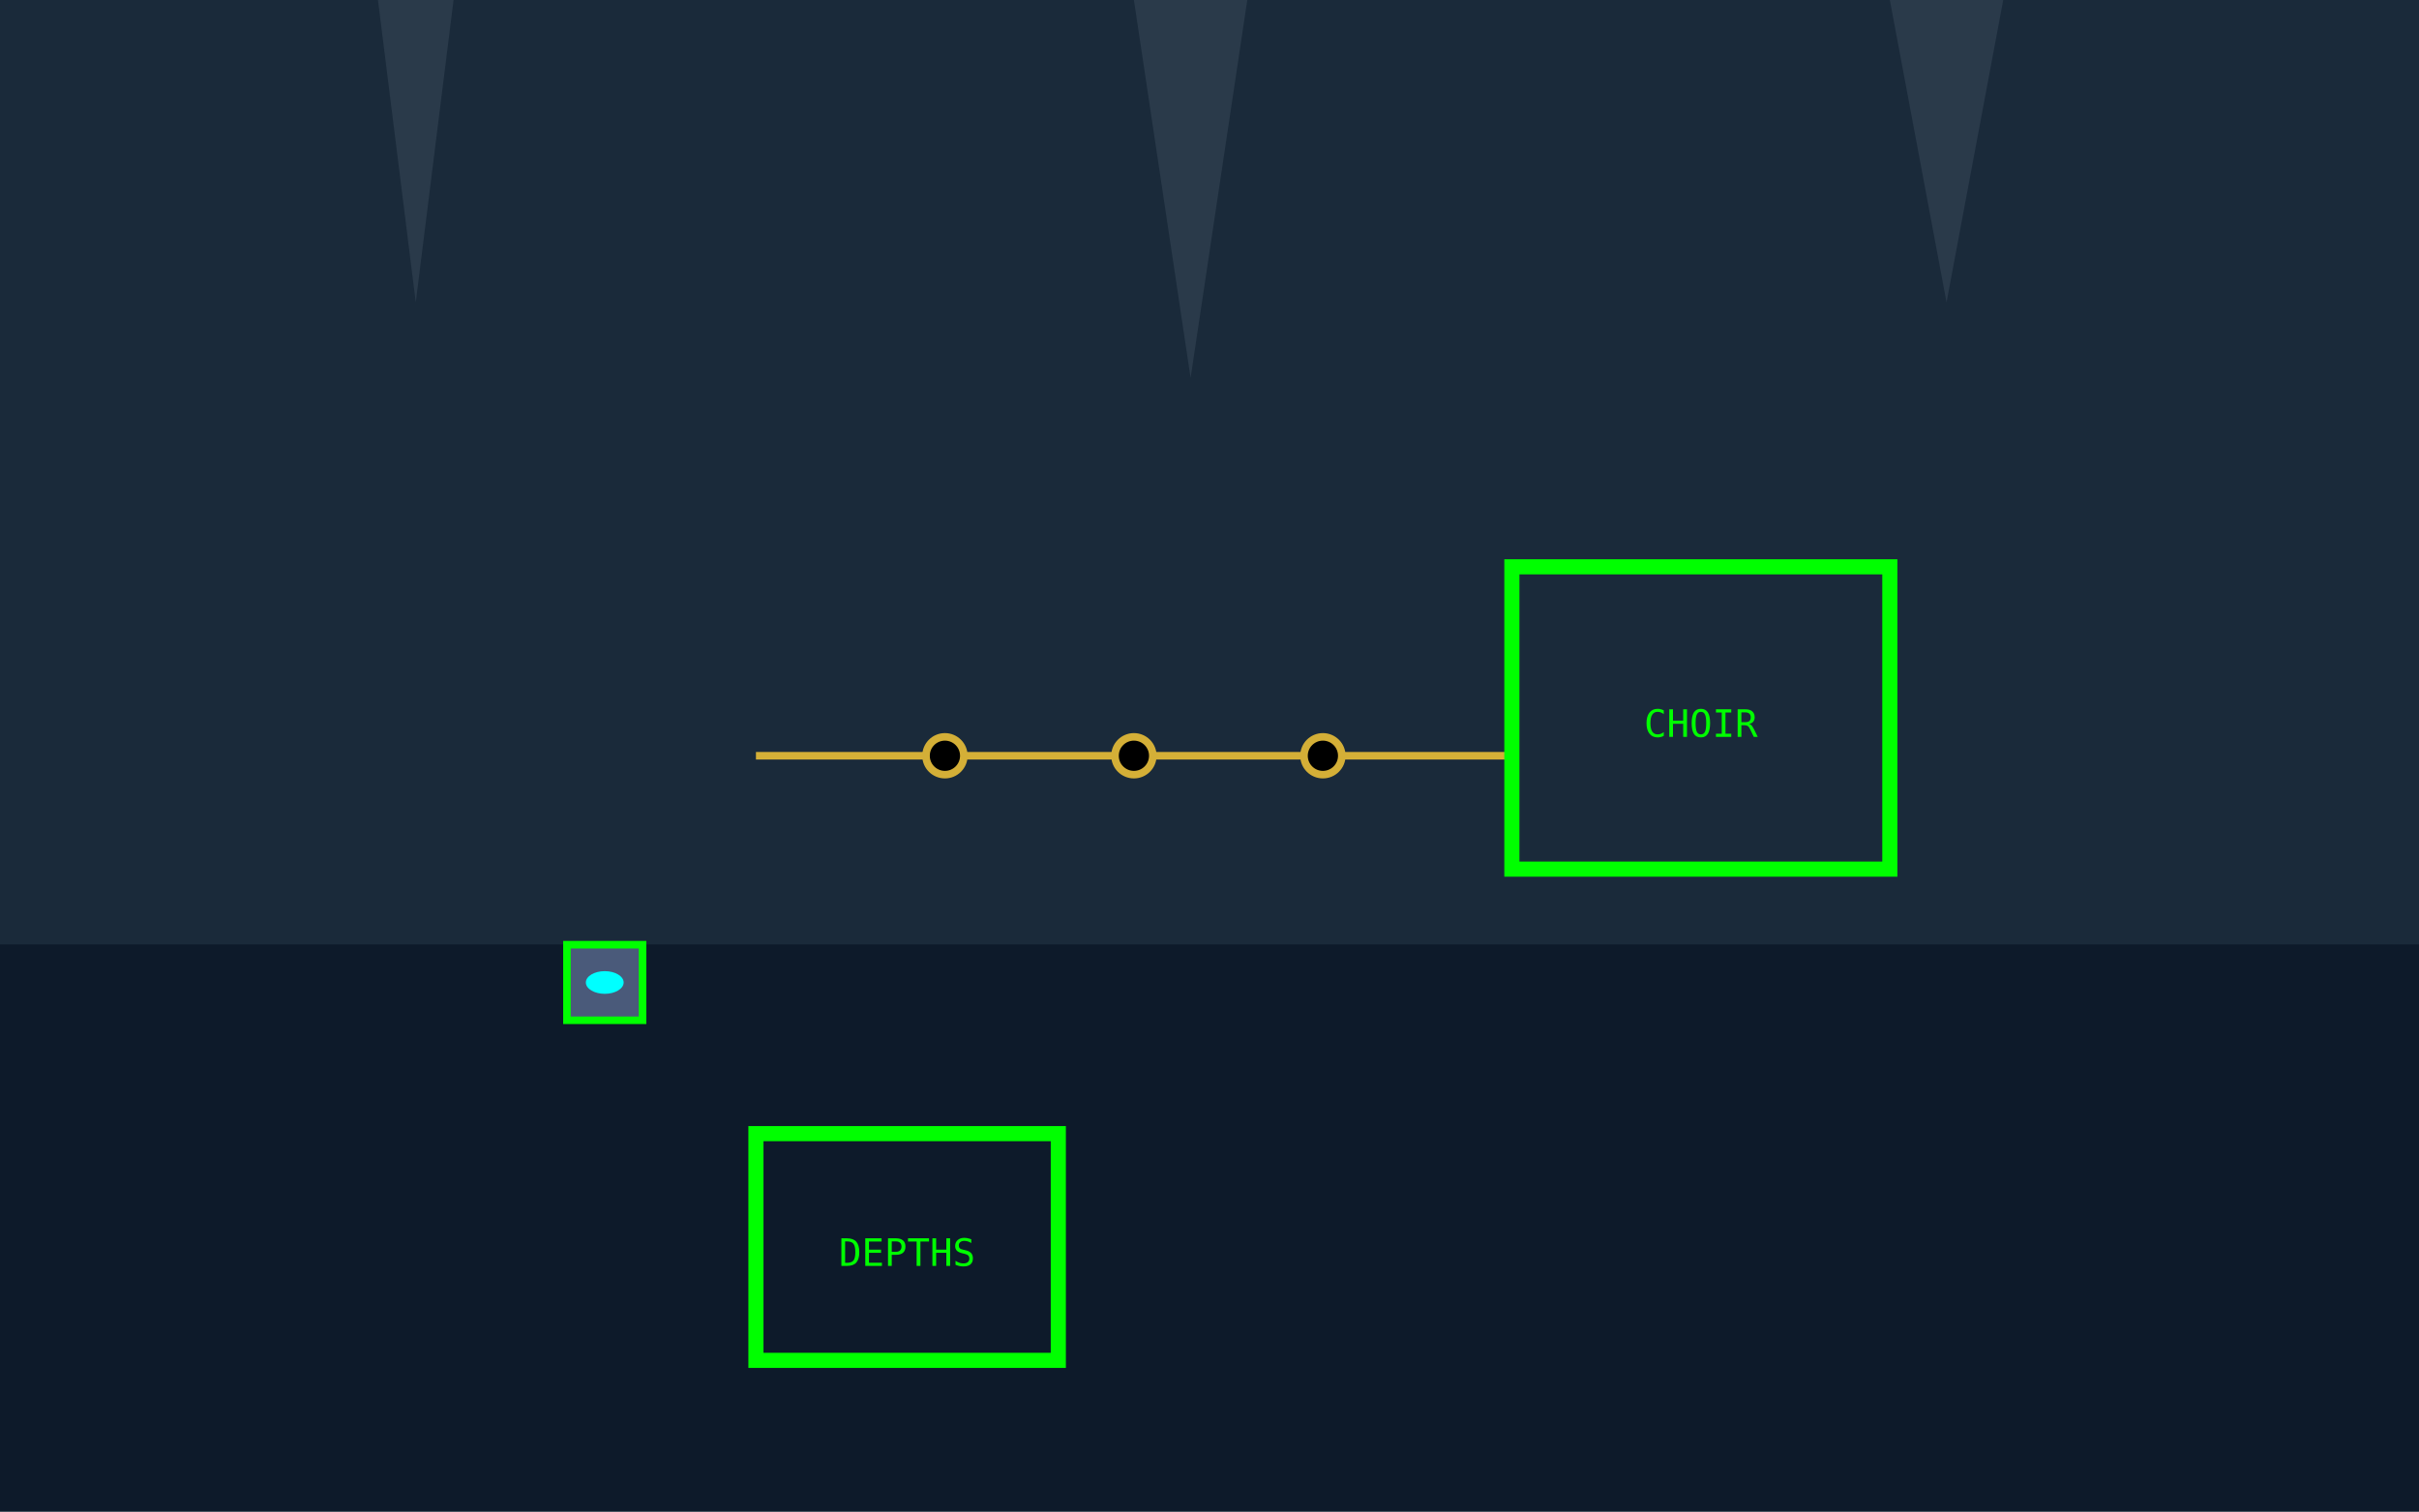
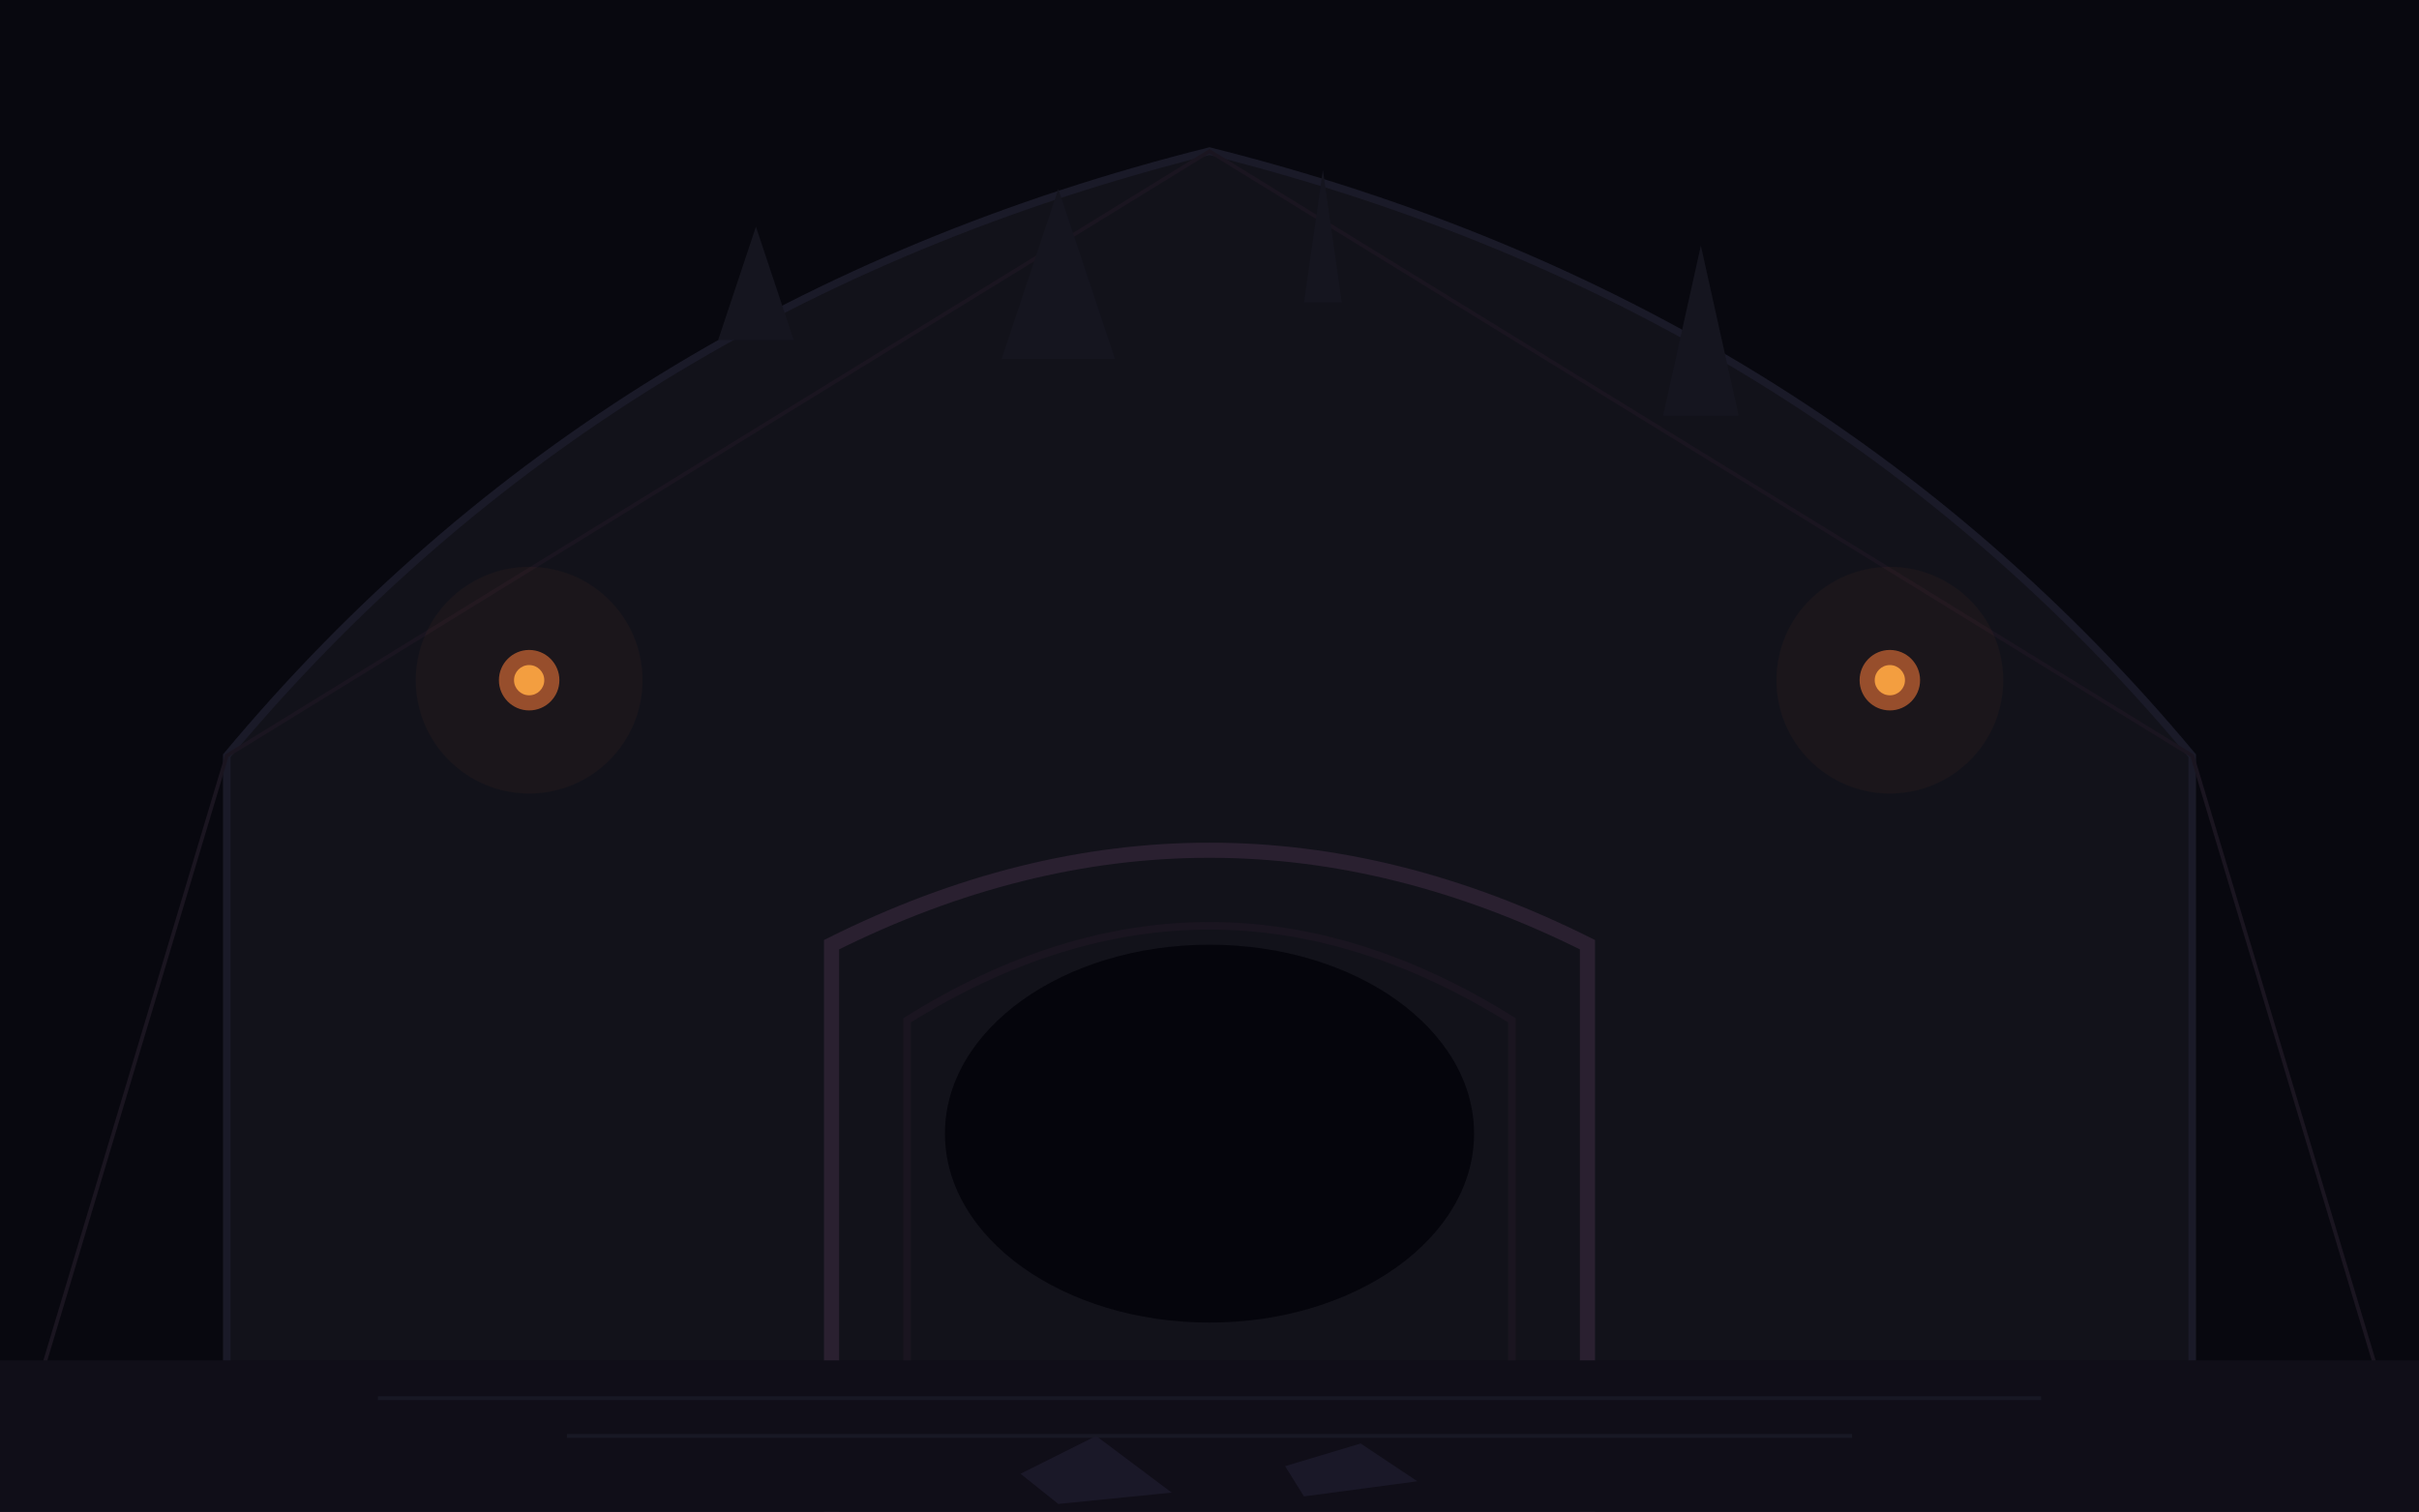
- <svg xmlns="http://www.w3.org/2000/svg" viewBox="0 0 640 400">
-   <rect width="640" height="400" fill="#0a1a2a" />
-   <rect x="0" y="0" width="640" height="250" fill="#1a2a3a" />
-   <rect x="0" y="250" width="640" height="150" fill="#0d1a2a" />
-   <g fill="#2a3a4a">
-     <polygon points="100,0 110,80 120,0" />
-     <polygon points="300,0 315,100 330,0" />
-     <polygon points="500,0 515,80 530,0" />
-   </g>
-   <g transform="translate(200,200)" stroke="#d4af37" stroke-width="2">
-     <line x1="0" y1="0" x2="200" y2="0" />
-     <circle cx="50" cy="0" r="5" />
-     <circle cx="100" cy="0" r="5" />
-     <circle cx="150" cy="0" r="5" />
-   </g>
-   <g transform="translate(150,250)">
-     <rect x="0" y="0" width="20" height="20" fill="#4a5a7a" stroke="#0f0" stroke-width="2" />
-     <ellipse cx="10" cy="10" rx="5" ry="3" fill="#0ff" />
-   </g>
-   <rect x="400" y="150" width="100" height="80" fill="#1a2a3a" stroke="#0f0" stroke-width="4" />
-   <text x="450" y="195" font-family="monospace" font-size="10" fill="#0f0" text-anchor="middle">CHOIR</text>
-   <rect x="200" y="300" width="80" height="60" fill="#0d1a2a" stroke="#0f0" stroke-width="4" />
-   <text x="240" y="335" font-family="monospace" font-size="10" fill="#0f0" text-anchor="middle">DEPTHS</text>
+ <svg xmlns="http://www.w3.org/2000/svg" viewBox="0 0 640 400" width="640" height="400">
+   <rect width="640" height="400" fill="#08080f" />
+   <path d="M320 40 Q480 80 580 200 L580 400 L60 400 L60 200 Q160 80 320 40Z" fill="#12121a" stroke="#1a1a28" stroke-width="2" />
+   <polygon points="60,200 0,400 640,400 580,200 320,40" fill="none" stroke="#1a1520" stroke-width="1" />
+   <polygon points="200,60 210,90 190,90" fill="#15151f" />
+   <polygon points="350,45 355,80 345,80" fill="#15151f" />
+   <polygon points="450,65 460,110 440,110" fill="#15151f" />
+   <polygon points="280,50 295,95 265,95" fill="#15151f" />
+   <path d="M220 400 L220 250 Q320 200 420 250 L420 400" fill="none" stroke="#2a2030" stroke-width="4" />
+   <path d="M240 400 L240 270 Q320 220 400 270 L400 400" fill="none" stroke="#1a1520" stroke-width="2" />
+   <circle cx="140" cy="180" r="8" fill="#cc6633" opacity="0.7" />
+   <circle cx="140" cy="180" r="4" fill="#ffaa44" opacity="0.9" />
+   <circle cx="500" cy="180" r="8" fill="#cc6633" opacity="0.7" />
+   <circle cx="500" cy="180" r="4" fill="#ffaa44" opacity="0.9" />
+   <circle cx="140" cy="180" r="30" fill="#cc6633" opacity="0.05" />
+   <circle cx="500" cy="180" r="30" fill="#cc6633" opacity="0.05" />
+   <rect x="0" y="360" width="640" height="40" fill="#100e18" />
+   <line x1="100" y1="370" x2="540" y2="370" stroke="#181824" stroke-width="1" />
+   <line x1="150" y1="380" x2="490" y2="380" stroke="#181824" stroke-width="1" />
+   <polygon points="270,390 290,380 310,395 280,398" fill="#1a1828" />
+   <polygon points="340,388 360,382 375,392 345,396" fill="#1a1828" />
+   <ellipse cx="320" cy="300" rx="70" ry="50" fill="#05050c" />
</svg>
